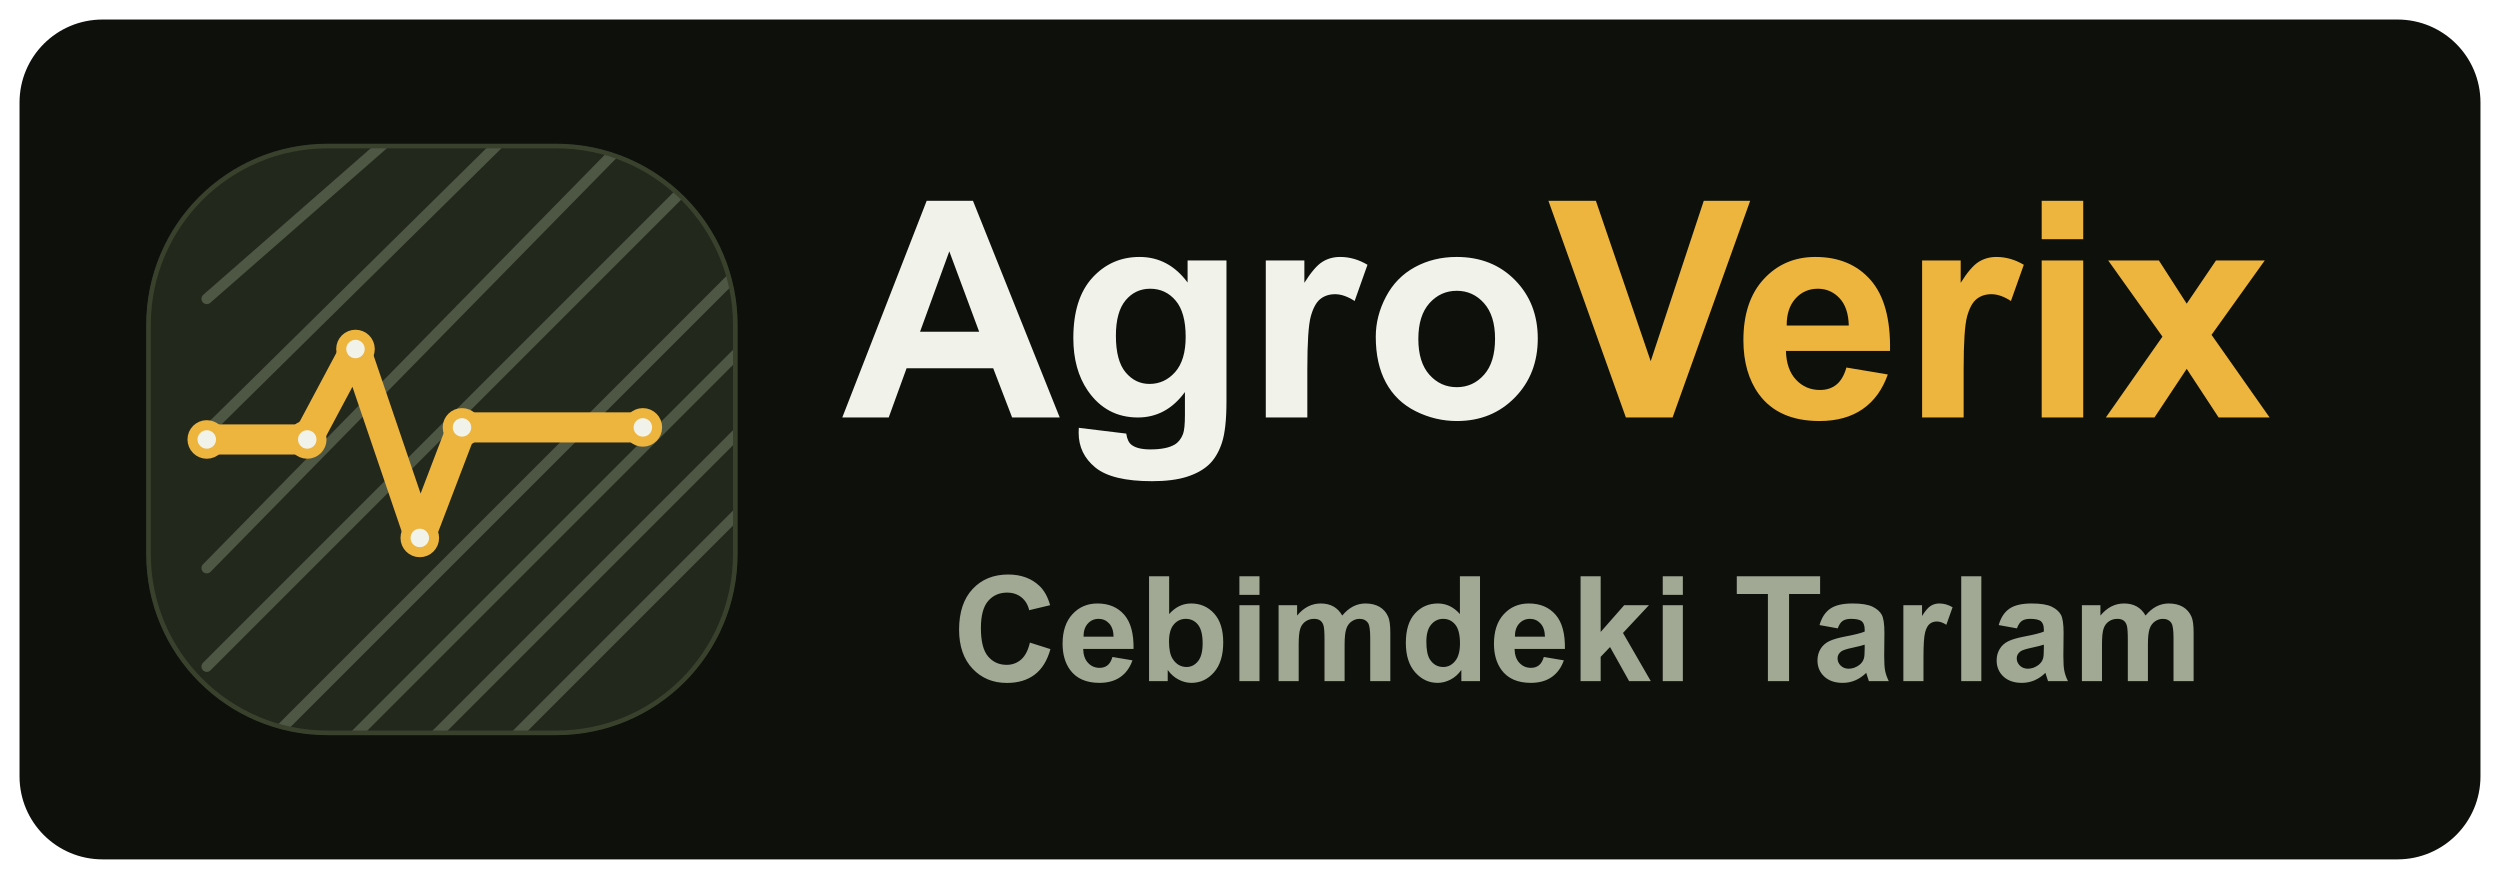
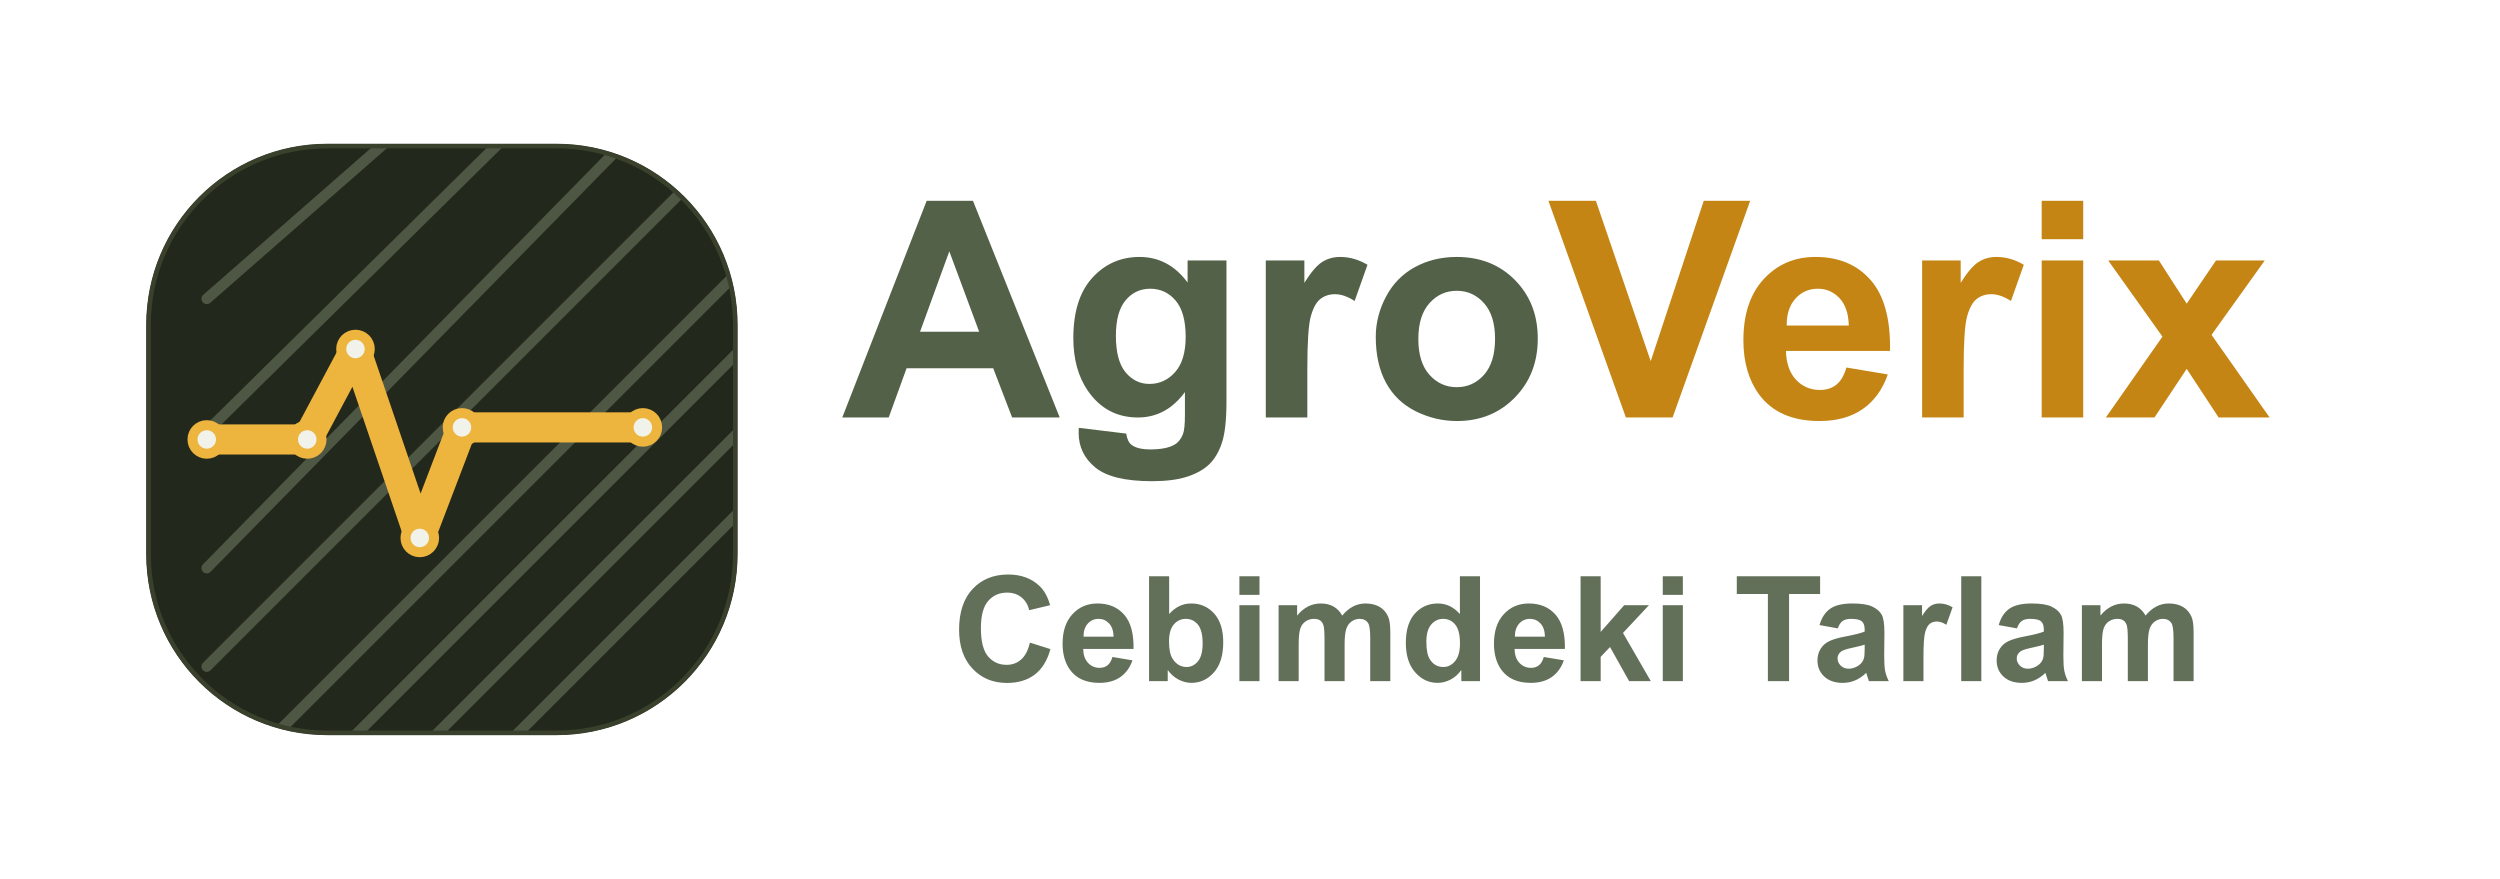
<svg xmlns="http://www.w3.org/2000/svg" width="1024" height="360" viewBox="0 0 1024 360" role="img" aria-labelledby="logo-title">
  <defs>
    <clipPath id="logo-clip-0" clipPathUnits="userSpaceOnUse">
      <path d="M 134.082 60 L 227.918 60 C 268.318 60 301 92.682 301 133.082 L 301 226.918 C 301 267.318 268.318 300 227.918 300 L 134.082 300 C 93.682 300 61 267.318 61 226.918 L 61 133.082 C 61 92.682 93.682 60 134.082 60 Z" clip-rule="evenodd" />
    </clipPath>
  </defs>
  <g transform="matrix(1 0 0 -1 0 360)">
-     <path d="M 42 8 L 982 8 C 1000.79 8 1016 23.205 1016 42 L 1016 318 C 1016 336.795 1000.79 352 982 352 L 42 352 C 23.205 352 8 336.795 8 318 L 8 42 C 8 23.205 23.205 8 42 8 Z" fill="#0d100b" stroke="none" fill-rule="evenodd" fill-opacity="1" />
    <path d="M 134.082 59 L 227.918 59 C 268.871 59 302 92.129 302 133.082 L 302 226.918 C 302 267.871 268.871 301 227.918 301 L 134.082 301 C 93.129 301 60 267.871 60 226.918 L 60 133.082 C 60 92.129 93.129 59 134.082 59 Z" fill="#22281b" stroke="none" fill-rule="evenodd" fill-opacity="1" />
    <path d="M 84.694 237.619 L 157.129 301" fill="none" stroke="#78816b" stroke-width="4.363" stroke-linecap="round" stroke-linejoin="miter" stroke-opacity="0.52" clip-path="url(#logo-clip-0)" />
    <path d="M 84.694 183.292 L 204.048 301" fill="none" stroke="#78816b" stroke-width="4.363" stroke-linecap="round" stroke-linejoin="miter" stroke-opacity="0.52" clip-path="url(#logo-clip-0)" />
    <path d="M 84.694 127.32 L 255.082 301" fill="none" stroke="#78816b" stroke-width="4.363" stroke-linecap="round" stroke-linejoin="miter" stroke-opacity="0.52" clip-path="url(#logo-clip-0)" />
    <path d="M 84.694 86.986 L 295.415 297.707" fill="none" stroke="#78816b" stroke-width="4.363" stroke-linecap="round" stroke-linejoin="miter" stroke-opacity="0.52" clip-path="url(#logo-clip-0)" />
    <path d="M 112.68 59 L 302 248.32" fill="none" stroke="#78816b" stroke-width="4.363" stroke-linecap="round" stroke-linejoin="miter" stroke-opacity="0.52" clip-path="url(#logo-clip-0)" />
    <path d="M 145.605 59 L 302 215.395" fill="none" stroke="#78816b" stroke-width="4.363" stroke-linecap="round" stroke-linejoin="miter" stroke-opacity="0.52" clip-path="url(#logo-clip-0)" />
    <path d="M 178.531 59 L 302 182.469" fill="none" stroke="#78816b" stroke-width="4.363" stroke-linecap="round" stroke-linejoin="miter" stroke-opacity="0.52" clip-path="url(#logo-clip-0)" />
    <path d="M 211.456 59 L 302 149.544" fill="none" stroke="#78816b" stroke-width="4.363" stroke-linecap="round" stroke-linejoin="miter" stroke-opacity="0.52" clip-path="url(#logo-clip-0)" />
    <path d="M 84.694 180 L 125.85 180 L 145.605 217.041 L 171.946 139.667 L 189.231 184.939 L 263.313 184.939" fill="none" stroke="#edb43e" stroke-width="12.347" stroke-linecap="round" stroke-linejoin="round" stroke-opacity="1" />
    <path d="M 90.538 180 C 90.538 183.228 87.921 185.844 84.694 185.844 C 81.466 185.844 78.85 183.228 78.85 180 C 78.85 176.772 81.466 174.156 84.694 174.156 C 87.921 174.156 90.538 176.772 90.538 180" fill="#f1f3ea" stroke="#edb43e" fill-rule="evenodd" stroke-width="4.116" stroke-linecap="round" stroke-linejoin="round" stroke-opacity="1" fill-opacity="1" />
    <path d="M 131.695 180 C 131.695 183.228 129.078 185.844 125.85 185.844 C 122.623 185.844 120.006 183.228 120.006 180 C 120.006 176.772 122.623 174.156 125.85 174.156 C 129.078 174.156 131.695 176.772 131.695 180" fill="#f1f3ea" stroke="#edb43e" fill-rule="evenodd" stroke-width="4.116" stroke-linecap="round" stroke-linejoin="round" stroke-opacity="1" fill-opacity="1" />
    <path d="M 151.45 217.041 C 151.45 220.268 148.833 222.885 145.605 222.885 C 142.378 222.885 139.761 220.268 139.761 217.041 C 139.761 213.813 142.378 211.197 145.605 211.197 C 148.833 211.197 151.45 213.813 151.45 217.041" fill="#f1f3ea" stroke="#edb43e" fill-rule="evenodd" stroke-width="4.116" stroke-linecap="round" stroke-linejoin="round" stroke-opacity="1" fill-opacity="1" />
    <path d="M 177.79 139.667 C 177.79 142.894 175.173 145.511 171.946 145.511 C 168.718 145.511 166.101 142.894 166.101 139.667 C 166.101 136.439 168.718 133.822 171.946 133.822 C 175.173 133.822 177.79 136.439 177.79 139.667" fill="#f1f3ea" stroke="#edb43e" fill-rule="evenodd" stroke-width="4.116" stroke-linecap="round" stroke-linejoin="round" stroke-opacity="1" fill-opacity="1" />
    <path d="M 195.076 184.939 C 195.076 188.166 192.459 190.783 189.231 190.783 C 186.004 190.783 183.387 188.166 183.387 184.939 C 183.387 181.711 186.004 179.095 189.231 179.095 C 192.459 179.095 195.076 181.711 195.076 184.939" fill="#f1f3ea" stroke="#edb43e" fill-rule="evenodd" stroke-width="4.116" stroke-linecap="round" stroke-linejoin="round" stroke-opacity="1" fill-opacity="1" />
    <path d="M 269.157 184.939 C 269.157 188.166 266.541 190.783 263.313 190.783 C 260.085 190.783 257.469 188.166 257.469 184.939 C 257.469 181.711 260.085 179.095 263.313 179.095 C 266.541 179.095 269.157 181.711 269.157 184.939" fill="#f1f3ea" stroke="#edb43e" fill-rule="evenodd" stroke-width="4.116" stroke-linecap="round" stroke-linejoin="round" stroke-opacity="1" fill-opacity="1" />
    <path d="M 134.082 59.823 L 227.918 59.823 C 268.416 59.823 301.177 92.584 301.177 133.082 L 301.177 226.918 C 301.177 267.416 268.416 300.177 227.918 300.177 L 134.082 300.177 C 93.584 300.177 60.823 267.416 60.823 226.918 L 60.823 133.082 C 60.823 92.584 93.584 59.823 134.082 59.823 Z" fill="none" stroke="#39412d" stroke-width="1.893" stroke-linecap="round" stroke-linejoin="round" stroke-opacity="1" />
  </g>
-   <path d="M434.065 171 L414.568 171 L406.818 150.838 L371.338 150.838 L364.012 171 L345 171 L379.572 82.238 L398.523 82.238 Z M401.066 135.883 L388.836 102.945 L376.848 135.883 Z M441.875 175.238 L461.31 177.6 C 461.634 179.86 462.38 181.414 463.551 182.262 C 465.165 183.473 467.708 184.078 471.18 184.078 C 475.62 184.078 478.95 183.412 481.17 182.08 C 482.663 181.192 483.794 179.759 484.56 177.781 C 485.085 176.369 485.348 173.765 485.348 169.971 L485.348 160.586 C 480.262 167.529 473.844 171 466.094 171 C 457.456 171 450.614 167.347 445.568 160.041 C 441.613 154.269 439.635 147.084 439.635 138.486 C 439.635 127.709 442.228 119.475 447.415 113.783 C 452.602 108.092 459.05 105.246 466.76 105.246 C 474.712 105.246 481.271 108.738 486.438 115.721 L486.438 106.699 L502.361 106.699 L502.361 164.4 C 502.361 171.989 501.736 177.66 500.484 181.414 C 499.233 185.168 497.477 188.115 495.217 190.254 C 492.956 192.393 489.939 194.068 486.165 195.279 C 482.391 196.49 477.618 197.096 471.846 197.096 C 460.947 197.096 453.217 195.229 448.656 191.495 C 444.095 187.761 441.814 183.029 441.815 177.297 C 441.814 176.732 441.835 176.046 441.875 175.238 Z M457.072 137.518 C 457.072 144.339 458.394 149.334 461.038 152.503 C 463.682 155.672 466.941 157.256 470.816 157.256 C 474.974 157.256 478.486 155.631 481.352 152.382 C 484.217 149.132 485.65 144.319 485.65 137.941 C 485.65 131.281 484.278 126.337 481.533 123.107 C 478.788 119.878 475.317 118.264 471.119 118.264 C 467.042 118.264 463.682 119.848 461.038 123.017 C 458.394 126.185 457.072 131.019 457.072 137.518 Z M535.481 171 L518.467 171 L518.467 106.699 L534.269 106.699 L534.269 115.842 C 536.974 111.523 539.406 108.677 541.565 107.305 C 543.725 105.932 546.177 105.246 548.922 105.246 C 552.797 105.246 556.531 106.316 560.123 108.455 L554.856 123.289 C 551.99 121.432 549.326 120.504 546.863 120.504 C 544.482 120.504 542.463 121.16 540.809 122.472 C 539.154 123.784 537.852 126.155 536.903 129.586 C 535.955 133.017 535.481 140.202 535.481 151.141 Z M563.514 137.941 C 563.514 132.29 564.906 126.821 567.691 121.533 C 570.477 116.245 574.422 112.209 579.528 109.424 C 584.634 106.639 590.336 105.246 596.633 105.246 C 606.361 105.246 614.333 108.405 620.549 114.722 C 626.765 121.039 629.873 129.021 629.873 138.668 C 629.873 148.396 626.735 156.459 620.458 162.856 C 614.181 169.254 606.28 172.453 596.754 172.453 C 590.861 172.453 585.24 171.121 579.892 168.457 C 574.543 165.793 570.477 161.888 567.691 156.741 C 564.906 151.595 563.514 145.328 563.514 137.941 Z M580.951 138.85 C 580.951 145.227 582.465 150.111 585.492 153.502 C 588.519 156.893 592.253 158.588 596.693 158.588 C 601.134 158.588 604.857 156.893 607.864 153.502 C 610.871 150.111 612.375 145.187 612.375 138.728 C 612.375 132.432 610.871 127.588 607.864 124.197 C 604.857 120.807 601.134 119.111 596.693 119.111 C 592.253 119.111 588.519 120.807 585.492 124.197 C 582.465 127.588 580.951 132.472 580.951 138.85 Z" fill="#f1f3ea" />
-   <path d="M665.958 171 L634.231 82.238 L653.667 82.238 L676.13 147.932 L697.866 82.238 L716.878 82.238 L685.091 171 Z M756.294 150.535 L773.247 153.381 C 771.067 159.597 767.626 164.33 762.924 167.579 C 758.221 170.828 752.338 172.453 745.274 172.453 C 734.093 172.453 725.819 168.8 720.45 161.494 C 716.212 155.641 714.093 148.255 714.093 139.334 C 714.093 128.678 716.878 120.332 722.448 114.298 C 728.019 108.263 735.062 105.246 743.579 105.246 C 753.145 105.246 760.694 108.405 766.224 114.722 C 771.754 121.039 774.398 130.716 774.155 143.754 L731.53 143.754 C 731.651 148.799 733.024 152.725 735.648 155.53 C 738.271 158.336 741.541 159.738 745.456 159.738 C 748.12 159.738 750.36 159.012 752.177 157.559 C 753.993 156.106 755.366 153.764 756.294 150.535 Z M757.263 133.34 C 757.142 128.415 755.87 124.671 753.448 122.108 C 751.026 119.545 748.08 118.264 744.608 118.264 C 740.895 118.264 737.827 119.616 735.405 122.32 C 732.983 125.025 731.793 128.698 731.833 133.34 Z M804.308 171 L787.294 171 L787.294 106.699 L803.097 106.699 L803.097 115.842 C 805.801 111.523 808.233 108.677 810.393 107.305 C 812.552 105.932 815.004 105.246 817.749 105.246 C 821.624 105.246 825.358 106.316 828.95 108.455 L823.683 123.289 C 820.817 121.432 818.153 120.504 815.69 120.504 C 813.309 120.504 811.291 121.16 809.636 122.472 C 807.981 123.784 806.679 126.155 805.731 129.586 C 804.782 133.017 804.308 140.202 804.308 151.141 Z M836.276 97.981 L836.276 82.238 L853.29 82.238 L853.29 97.981 Z M836.276 171 L836.276 106.699 L853.29 106.699 L853.29 171 Z M862.554 171 L885.743 137.881 L863.523 106.699 L884.29 106.699 L895.673 124.379 L907.661 106.699 L927.642 106.699 L905.845 137.154 L929.64 171 L908.751 171 L895.673 151.08 L882.474 171 Z" fill="#edb43e" />
-   <path d="M421.846 263.209 L430.254 265.875 C 428.965 270.562 426.821 274.044 423.823 276.319 C 420.825 278.595 417.022 279.732 412.412 279.732 C 406.709 279.732 402.022 277.784 398.35 273.888 C 394.678 269.991 392.842 264.664 392.842 257.906 C 392.842 250.758 394.688 245.206 398.379 241.251 C 402.07 237.296 406.924 235.318 412.94 235.318 C 418.193 235.318 422.461 236.871 425.742 239.977 C 427.695 241.812 429.16 244.449 430.137 247.887 L421.553 249.938 C 421.045 247.711 419.985 245.953 418.374 244.664 C 416.763 243.375 414.805 242.731 412.5 242.731 C 409.316 242.731 406.733 243.873 404.751 246.158 C 402.769 248.443 401.777 252.144 401.777 257.262 C 401.777 262.691 402.754 266.559 404.707 268.863 C 406.66 271.168 409.199 272.32 412.324 272.32 C 414.629 272.32 416.611 271.588 418.272 270.123 C 419.932 268.658 421.123 266.353 421.846 263.209 Z M455.654 269.098 L463.857 270.475 C 462.803 273.482 461.138 275.772 458.862 277.345 C 456.587 278.917 453.74 279.703 450.322 279.703 C 444.912 279.703 440.908 277.935 438.31 274.4 C 436.26 271.568 435.234 267.994 435.234 263.678 C 435.234 258.522 436.582 254.483 439.277 251.564 C 441.973 248.644 445.381 247.184 449.502 247.184 C 454.131 247.184 457.783 248.712 460.459 251.769 C 463.135 254.825 464.414 259.508 464.297 265.816 L443.672 265.816 C 443.731 268.258 444.394 270.157 445.664 271.515 C 446.934 272.872 448.516 273.551 450.41 273.551 C 451.699 273.551 452.783 273.199 453.662 272.496 C 454.541 271.793 455.205 270.66 455.654 269.098 Z M456.123 260.777 C 456.065 258.394 455.449 256.583 454.277 255.343 C 453.106 254.102 451.68 253.482 450 253.482 C 448.203 253.482 446.719 254.137 445.547 255.445 C 444.375 256.754 443.799 258.531 443.818 260.777 Z M470.654 279 L470.654 236.051 L478.887 236.051 L478.887 251.519 C 481.426 248.629 484.434 247.184 487.91 247.184 C 491.699 247.184 494.834 248.556 497.315 251.3 C 499.795 254.044 501.035 257.984 501.035 263.121 C 501.035 268.434 499.771 272.525 497.241 275.397 C 494.712 278.268 491.641 279.703 488.027 279.703 C 486.25 279.703 484.497 279.259 482.769 278.37 C 481.04 277.481 479.551 276.168 478.301 274.43 L478.301 279 Z M478.828 262.769 C 478.828 265.992 479.336 268.375 480.352 269.918 C 481.777 272.106 483.672 273.199 486.035 273.199 C 487.852 273.199 489.399 272.423 490.679 270.87 C 491.958 269.317 492.598 266.871 492.598 263.531 C 492.598 259.977 491.953 257.413 490.664 255.841 C 489.375 254.269 487.725 253.482 485.713 253.482 C 483.74 253.482 482.1 254.249 480.791 255.782 C 479.482 257.315 478.828 259.644 478.828 262.769 Z M507.656 243.668 L507.656 236.051 L515.889 236.051 L515.889 243.668 Z M507.656 279 L507.656 247.887 L515.889 247.887 L515.889 279 Z M523.711 247.887 L531.299 247.887 L531.299 252.135 C 534.014 248.834 537.246 247.184 540.996 247.184 C 542.988 247.184 544.717 247.594 546.182 248.414 C 547.646 249.234 548.848 250.475 549.785 252.135 C 551.152 250.475 552.627 249.234 554.209 248.414 C 555.791 247.594 557.481 247.184 559.277 247.184 C 561.562 247.184 563.496 247.648 565.078 248.575 C 566.66 249.503 567.842 250.865 568.623 252.662 C 569.189 253.99 569.473 256.139 569.473 259.107 L569.473 279 L561.24 279 L561.24 261.217 C 561.24 258.131 560.957 256.139 560.391 255.24 C 559.629 254.068 558.457 253.482 556.875 253.482 C 555.723 253.482 554.639 253.834 553.623 254.537 C 552.607 255.24 551.875 256.271 551.426 257.628 C 550.976 258.985 550.752 261.129 550.752 264.059 L550.752 279 L542.519 279 L542.519 261.949 C 542.519 258.922 542.373 256.969 542.08 256.09 C 541.787 255.211 541.333 254.557 540.718 254.127 C 540.102 253.697 539.268 253.482 538.213 253.482 C 536.943 253.482 535.801 253.824 534.785 254.508 C 533.769 255.191 533.042 256.178 532.602 257.467 C 532.163 258.756 531.943 260.894 531.943 263.883 L531.943 279 L523.711 279 Z M606.211 279 L598.564 279 L598.564 274.43 C 597.295 276.207 595.796 277.53 594.067 278.399 C 592.339 279.269 590.596 279.703 588.838 279.703 C 585.264 279.703 582.202 278.263 579.653 275.382 C 577.105 272.501 575.83 268.482 575.83 263.326 C 575.83 258.053 577.07 254.044 579.551 251.3 C 582.031 248.556 585.166 247.184 588.955 247.184 C 592.432 247.184 595.439 248.629 597.979 251.519 L597.979 236.051 L606.211 236.051 Z M584.238 262.769 C 584.238 266.09 584.697 268.492 585.615 269.977 C 586.943 272.125 588.799 273.199 591.182 273.199 C 593.076 273.199 594.688 272.394 596.016 270.782 C 597.344 269.171 598.008 266.764 598.008 263.56 C 598.008 259.986 597.363 257.413 596.074 255.841 C 594.785 254.269 593.135 253.482 591.123 253.482 C 589.17 253.482 587.534 254.259 586.216 255.811 C 584.898 257.364 584.238 259.684 584.238 262.769 Z M632.344 269.098 L640.547 270.475 C 639.492 273.482 637.827 275.772 635.552 277.345 C 633.276 278.917 630.43 279.703 627.012 279.703 C 621.601 279.703 617.598 277.935 615 274.4 C 612.949 271.568 611.924 267.994 611.924 263.678 C 611.924 258.522 613.271 254.483 615.967 251.564 C 618.662 248.644 622.07 247.184 626.191 247.184 C 630.82 247.184 634.473 248.712 637.148 251.769 C 639.824 254.825 641.104 259.508 640.986 265.816 L620.361 265.816 C 620.42 268.258 621.084 270.157 622.354 271.515 C 623.623 272.872 625.205 273.551 627.1 273.551 C 628.389 273.551 629.473 273.199 630.352 272.496 C 631.231 271.793 631.894 270.66 632.344 269.098 Z M632.812 260.777 C 632.754 258.394 632.139 256.583 630.967 255.343 C 629.795 254.102 628.369 253.482 626.689 253.482 C 624.893 253.482 623.408 254.137 622.236 255.445 C 621.064 256.754 620.488 258.531 620.508 260.777 Z M647.402 279 L647.402 236.051 L655.635 236.051 L655.635 258.844 L665.273 247.887 L675.41 247.887 L664.775 259.254 L676.172 279 L667.295 279 L659.473 265.025 L655.635 269.039 L655.635 279 Z M681.064 243.668 L681.064 236.051 L689.297 236.051 L689.297 243.668 Z M681.064 279 L681.064 247.887 L689.297 247.887 L689.297 279 Z M724.131 279 L724.131 243.316 L711.387 243.316 L711.387 236.051 L745.518 236.051 L745.518 243.316 L732.803 243.316 L732.803 279 Z M752.754 257.379 L745.283 256.031 C 746.123 253.023 747.568 250.797 749.619 249.352 C 751.67 247.906 754.717 247.184 758.76 247.184 C 762.432 247.184 765.166 247.618 766.963 248.487 C 768.76 249.356 770.024 250.46 770.757 251.798 C 771.489 253.136 771.856 255.592 771.856 259.166 L771.768 268.775 C 771.768 271.51 771.899 273.526 772.163 274.825 C 772.427 276.124 772.92 277.516 773.643 279 L765.498 279 C 765.283 278.453 765.019 277.643 764.707 276.568 C 764.57 276.08 764.473 275.758 764.414 275.602 C 763.008 276.969 761.504 277.994 759.902 278.678 C 758.301 279.361 756.592 279.703 754.775 279.703 C 751.572 279.703 749.048 278.834 747.202 277.096 C 745.356 275.357 744.434 273.16 744.434 270.504 C 744.434 268.746 744.854 267.179 745.693 265.802 C 746.533 264.425 747.71 263.37 749.224 262.638 C 750.737 261.905 752.92 261.266 755.771 260.719 C 759.619 259.996 762.285 259.322 763.769 258.697 L763.769 257.877 C 763.769 256.295 763.379 255.167 762.598 254.493 C 761.816 253.819 760.342 253.482 758.174 253.482 C 756.709 253.482 755.566 253.77 754.746 254.347 C 753.926 254.923 753.262 255.934 752.754 257.379 Z M763.769 264.059 C 762.715 264.41 761.045 264.83 758.76 265.318 C 756.475 265.807 754.981 266.285 754.277 266.754 C 753.203 267.516 752.666 268.482 752.666 269.654 C 752.666 270.807 753.096 271.803 753.955 272.643 C 754.814 273.482 755.908 273.902 757.236 273.902 C 758.721 273.902 760.137 273.414 761.484 272.438 C 762.481 271.695 763.135 270.787 763.447 269.713 C 763.662 269.01 763.769 267.672 763.769 265.699 Z M787.852 279 L779.619 279 L779.619 247.887 L787.266 247.887 L787.266 252.31 C 788.574 250.221 789.751 248.844 790.796 248.18 C 791.841 247.516 793.027 247.184 794.356 247.184 C 796.231 247.184 798.037 247.701 799.775 248.736 L797.227 255.914 C 795.84 255.016 794.551 254.566 793.359 254.566 C 792.207 254.566 791.23 254.884 790.43 255.519 C 789.629 256.153 788.999 257.301 788.54 258.961 C 788.081 260.621 787.852 264.098 787.852 269.391 Z M803.32 279 L803.32 236.051 L811.553 236.051 L811.553 279 Z M826.143 257.379 L818.672 256.031 C 819.512 253.023 820.957 250.797 823.008 249.352 C 825.059 247.906 828.106 247.184 832.148 247.184 C 835.82 247.184 838.555 247.618 840.352 248.487 C 842.148 249.356 843.413 250.46 844.145 251.798 C 844.878 253.136 845.244 255.592 845.244 259.166 L845.156 268.775 C 845.156 271.51 845.288 273.526 845.552 274.825 C 845.815 276.124 846.309 277.516 847.031 279 L838.887 279 C 838.672 278.453 838.408 277.643 838.096 276.568 C 837.959 276.08 837.861 275.758 837.803 275.602 C 836.396 276.969 834.893 277.994 833.291 278.678 C 831.689 279.361 829.98 279.703 828.164 279.703 C 824.961 279.703 822.437 278.834 820.591 277.096 C 818.745 275.357 817.822 273.16 817.822 270.504 C 817.822 268.746 818.242 267.179 819.082 265.802 C 819.922 264.425 821.099 263.37 822.612 262.638 C 824.126 261.905 826.309 261.266 829.16 260.719 C 833.008 259.996 835.674 259.322 837.158 258.697 L837.158 257.877 C 837.158 256.295 836.768 255.167 835.986 254.493 C 835.205 253.819 833.731 253.482 831.562 253.482 C 830.098 253.482 828.955 253.77 828.135 254.347 C 827.314 254.923 826.65 255.934 826.143 257.379 Z M837.158 264.059 C 836.104 264.41 834.434 264.83 832.148 265.318 C 829.863 265.807 828.369 266.285 827.666 266.754 C 826.592 267.516 826.055 268.482 826.055 269.654 C 826.055 270.807 826.484 271.803 827.344 272.643 C 828.203 273.482 829.297 273.902 830.625 273.902 C 832.109 273.902 833.525 273.414 834.873 272.438 C 835.869 271.695 836.523 270.787 836.836 269.713 C 837.051 269.01 837.158 267.672 837.158 265.699 Z M852.744 247.887 L860.332 247.887 L860.332 252.135 C 863.047 248.834 866.279 247.184 870.029 247.184 C 872.021 247.184 873.75 247.594 875.215 248.414 C 876.68 249.234 877.881 250.475 878.818 252.135 C 880.186 250.475 881.66 249.234 883.242 248.414 C 884.824 247.594 886.514 247.184 888.311 247.184 C 890.596 247.184 892.529 247.648 894.111 248.575 C 895.693 249.503 896.875 250.865 897.656 252.662 C 898.223 253.99 898.506 256.139 898.506 259.107 L898.506 279 L890.273 279 L890.273 261.217 C 890.273 258.131 889.99 256.139 889.424 255.24 C 888.662 254.068 887.49 253.482 885.908 253.482 C 884.756 253.482 883.672 253.834 882.656 254.537 C 881.641 255.24 880.908 256.271 880.459 257.628 C 880.01 258.985 879.785 261.129 879.785 264.059 L879.785 279 L871.553 279 L871.553 261.949 C 871.553 258.922 871.406 256.969 871.113 256.09 C 870.82 255.211 870.366 254.557 869.751 254.127 C 869.136 253.697 868.301 253.482 867.246 253.482 C 865.976 253.482 864.834 253.824 863.818 254.508 C 862.803 255.191 862.075 256.178 861.636 257.467 C 861.196 258.756 860.977 260.894 860.977 263.883 L860.977 279 L852.744 279 Z" fill="#a1a994" />
+   <path d="M434.065 171 L414.568 171 L406.818 150.838 L371.338 150.838 L364.012 171 L345 171 L379.572 82.238 L398.523 82.238 Z M401.066 135.883 L388.836 102.945 L376.848 135.883 Z M441.875 175.238 L461.31 177.6 C 461.634 179.86 462.38 181.414 463.551 182.262 C 465.165 183.473 467.708 184.078 471.18 184.078 C 475.62 184.078 478.95 183.412 481.17 182.08 C 482.663 181.192 483.794 179.759 484.56 177.781 C 485.085 176.369 485.348 173.765 485.348 169.971 L485.348 160.586 C 480.262 167.529 473.844 171 466.094 171 C 457.456 171 450.614 167.347 445.568 160.041 C 441.613 154.269 439.635 147.084 439.635 138.486 C 439.635 127.709 442.228 119.475 447.415 113.783 C 452.602 108.092 459.05 105.246 466.76 105.246 C 474.712 105.246 481.271 108.738 486.438 115.721 L486.438 106.699 L502.361 106.699 L502.361 164.4 C 502.361 171.989 501.736 177.66 500.484 181.414 C 499.233 185.168 497.477 188.115 495.217 190.254 C 492.956 192.393 489.939 194.068 486.165 195.279 C 482.391 196.49 477.618 197.096 471.846 197.096 C 460.947 197.096 453.217 195.229 448.656 191.495 C 444.095 187.761 441.814 183.029 441.815 177.297 C 441.814 176.732 441.835 176.046 441.875 175.238 Z M457.072 137.518 C 457.072 144.339 458.394 149.334 461.038 152.503 C 463.682 155.672 466.941 157.256 470.816 157.256 C 474.974 157.256 478.486 155.631 481.352 152.382 C 484.217 149.132 485.65 144.319 485.65 137.941 C 485.65 131.281 484.278 126.337 481.533 123.107 C 478.788 119.878 475.317 118.264 471.119 118.264 C 467.042 118.264 463.682 119.848 461.038 123.017 C 458.394 126.185 457.072 131.019 457.072 137.518 Z M535.481 171 L518.467 171 L518.467 106.699 L534.269 106.699 L534.269 115.842 C 536.974 111.523 539.406 108.677 541.565 107.305 C 543.725 105.932 546.177 105.246 548.922 105.246 C 552.797 105.246 556.531 106.316 560.123 108.455 L554.856 123.289 C 551.99 121.432 549.326 120.504 546.863 120.504 C 544.482 120.504 542.463 121.16 540.809 122.472 C 539.154 123.784 537.852 126.155 536.903 129.586 C 535.955 133.017 535.481 140.202 535.481 151.141 Z M563.514 137.941 C 563.514 132.29 564.906 126.821 567.691 121.533 C 570.477 116.245 574.422 112.209 579.528 109.424 C 584.634 106.639 590.336 105.246 596.633 105.246 C 606.361 105.246 614.333 108.405 620.549 114.722 C 626.765 121.039 629.873 129.021 629.873 138.668 C 629.873 148.396 626.735 156.459 620.458 162.856 C 614.181 169.254 606.28 172.453 596.754 172.453 C 590.861 172.453 585.24 171.121 579.892 168.457 C 574.543 165.793 570.477 161.888 567.691 156.741 C 564.906 151.595 563.514 145.328 563.514 137.941 Z M580.951 138.85 C 580.951 145.227 582.465 150.111 585.492 153.502 C 588.519 156.893 592.253 158.588 596.693 158.588 C 601.134 158.588 604.857 156.893 607.864 153.502 C 610.871 150.111 612.375 145.187 612.375 138.728 C 612.375 132.432 610.871 127.588 607.864 124.197 C 604.857 120.807 601.134 119.111 596.693 119.111 C 592.253 119.111 588.519 120.807 585.492 124.197 C 582.465 127.588 580.951 132.472 580.951 138.85 Z" fill="#526148" />
+   <path d="M665.958 171 L634.231 82.238 L653.667 82.238 L676.13 147.932 L697.866 82.238 L716.878 82.238 L685.091 171 Z M756.294 150.535 L773.247 153.381 C 771.067 159.597 767.626 164.33 762.924 167.579 C 758.221 170.828 752.338 172.453 745.274 172.453 C 734.093 172.453 725.819 168.8 720.45 161.494 C 716.212 155.641 714.093 148.255 714.093 139.334 C 714.093 128.678 716.878 120.332 722.448 114.298 C 728.019 108.263 735.062 105.246 743.579 105.246 C 753.145 105.246 760.694 108.405 766.224 114.722 C 771.754 121.039 774.398 130.716 774.155 143.754 L731.53 143.754 C 731.651 148.799 733.024 152.725 735.648 155.53 C 738.271 158.336 741.541 159.738 745.456 159.738 C 748.12 159.738 750.36 159.012 752.177 157.559 C 753.993 156.106 755.366 153.764 756.294 150.535 Z M757.263 133.34 C 757.142 128.415 755.87 124.671 753.448 122.108 C 751.026 119.545 748.08 118.264 744.608 118.264 C 740.895 118.264 737.827 119.616 735.405 122.32 C 732.983 125.025 731.793 128.698 731.833 133.34 Z M804.308 171 L787.294 171 L787.294 106.699 L803.097 106.699 L803.097 115.842 C 805.801 111.523 808.233 108.677 810.393 107.305 C 812.552 105.932 815.004 105.246 817.749 105.246 C 821.624 105.246 825.358 106.316 828.95 108.455 L823.683 123.289 C 820.817 121.432 818.153 120.504 815.69 120.504 C 813.309 120.504 811.291 121.16 809.636 122.472 C 807.981 123.784 806.679 126.155 805.731 129.586 C 804.782 133.017 804.308 140.202 804.308 151.141 Z M836.276 97.981 L836.276 82.238 L853.29 82.238 L853.29 97.981 Z M836.276 171 L836.276 106.699 L853.29 106.699 L853.29 171 Z M862.554 171 L885.743 137.881 L863.523 106.699 L884.29 106.699 L895.673 124.379 L907.661 106.699 L927.642 106.699 L905.845 137.154 L929.64 171 L908.751 171 L895.673 151.08 L882.474 171 Z" fill="#c58514" />
+   <path d="M421.846 263.209 L430.254 265.875 C 428.965 270.562 426.821 274.044 423.823 276.319 C 420.825 278.595 417.022 279.732 412.412 279.732 C 406.709 279.732 402.022 277.784 398.35 273.888 C 394.678 269.991 392.842 264.664 392.842 257.906 C 392.842 250.758 394.688 245.206 398.379 241.251 C 402.07 237.296 406.924 235.318 412.94 235.318 C 418.193 235.318 422.461 236.871 425.742 239.977 C 427.695 241.812 429.16 244.449 430.137 247.887 L421.553 249.938 C 421.045 247.711 419.985 245.953 418.374 244.664 C 416.763 243.375 414.805 242.731 412.5 242.731 C 409.316 242.731 406.733 243.873 404.751 246.158 C 402.769 248.443 401.777 252.144 401.777 257.262 C 401.777 262.691 402.754 266.559 404.707 268.863 C 406.66 271.168 409.199 272.32 412.324 272.32 C 414.629 272.32 416.611 271.588 418.272 270.123 C 419.932 268.658 421.123 266.353 421.846 263.209 Z M455.654 269.098 L463.857 270.475 C 462.803 273.482 461.138 275.772 458.862 277.345 C 456.587 278.917 453.74 279.703 450.322 279.703 C 444.912 279.703 440.908 277.935 438.31 274.4 C 436.26 271.568 435.234 267.994 435.234 263.678 C 435.234 258.522 436.582 254.483 439.277 251.564 C 441.973 248.644 445.381 247.184 449.502 247.184 C 454.131 247.184 457.783 248.712 460.459 251.769 C 463.135 254.825 464.414 259.508 464.297 265.816 L443.672 265.816 C 443.731 268.258 444.394 270.157 445.664 271.515 C 446.934 272.872 448.516 273.551 450.41 273.551 C 451.699 273.551 452.783 273.199 453.662 272.496 C 454.541 271.793 455.205 270.66 455.654 269.098 Z M456.123 260.777 C 456.065 258.394 455.449 256.583 454.277 255.343 C 453.106 254.102 451.68 253.482 450 253.482 C 448.203 253.482 446.719 254.137 445.547 255.445 C 444.375 256.754 443.799 258.531 443.818 260.777 Z M470.654 279 L470.654 236.051 L478.887 236.051 L478.887 251.519 C 481.426 248.629 484.434 247.184 487.91 247.184 C 491.699 247.184 494.834 248.556 497.315 251.3 C 499.795 254.044 501.035 257.984 501.035 263.121 C 501.035 268.434 499.771 272.525 497.241 275.397 C 494.712 278.268 491.641 279.703 488.027 279.703 C 486.25 279.703 484.497 279.259 482.769 278.37 C 481.04 277.481 479.551 276.168 478.301 274.43 L478.301 279 Z M478.828 262.769 C 478.828 265.992 479.336 268.375 480.352 269.918 C 481.777 272.106 483.672 273.199 486.035 273.199 C 487.852 273.199 489.399 272.423 490.679 270.87 C 491.958 269.317 492.598 266.871 492.598 263.531 C 492.598 259.977 491.953 257.413 490.664 255.841 C 489.375 254.269 487.725 253.482 485.713 253.482 C 483.74 253.482 482.1 254.249 480.791 255.782 C 479.482 257.315 478.828 259.644 478.828 262.769 Z M507.656 243.668 L507.656 236.051 L515.889 236.051 L515.889 243.668 Z M507.656 279 L507.656 247.887 L515.889 247.887 L515.889 279 Z M523.711 247.887 L531.299 247.887 L531.299 252.135 C 534.014 248.834 537.246 247.184 540.996 247.184 C 542.988 247.184 544.717 247.594 546.182 248.414 C 547.646 249.234 548.848 250.475 549.785 252.135 C 551.152 250.475 552.627 249.234 554.209 248.414 C 555.791 247.594 557.481 247.184 559.277 247.184 C 561.562 247.184 563.496 247.648 565.078 248.575 C 566.66 249.503 567.842 250.865 568.623 252.662 C 569.189 253.99 569.473 256.139 569.473 259.107 L569.473 279 L561.24 279 L561.24 261.217 C 561.24 258.131 560.957 256.139 560.391 255.24 C 559.629 254.068 558.457 253.482 556.875 253.482 C 555.723 253.482 554.639 253.834 553.623 254.537 C 552.607 255.24 551.875 256.271 551.426 257.628 C 550.976 258.985 550.752 261.129 550.752 264.059 L550.752 279 L542.519 279 L542.519 261.949 C 542.519 258.922 542.373 256.969 542.08 256.09 C 541.787 255.211 541.333 254.557 540.718 254.127 C 540.102 253.697 539.268 253.482 538.213 253.482 C 536.943 253.482 535.801 253.824 534.785 254.508 C 533.769 255.191 533.042 256.178 532.602 257.467 C 532.163 258.756 531.943 260.894 531.943 263.883 L531.943 279 L523.711 279 Z M606.211 279 L598.564 279 L598.564 274.43 C 597.295 276.207 595.796 277.53 594.067 278.399 C 592.339 279.269 590.596 279.703 588.838 279.703 C 585.264 279.703 582.202 278.263 579.653 275.382 C 577.105 272.501 575.83 268.482 575.83 263.326 C 575.83 258.053 577.07 254.044 579.551 251.3 C 582.031 248.556 585.166 247.184 588.955 247.184 C 592.432 247.184 595.439 248.629 597.979 251.519 L597.979 236.051 L606.211 236.051 Z M584.238 262.769 C 584.238 266.09 584.697 268.492 585.615 269.977 C 586.943 272.125 588.799 273.199 591.182 273.199 C 593.076 273.199 594.688 272.394 596.016 270.782 C 597.344 269.171 598.008 266.764 598.008 263.56 C 598.008 259.986 597.363 257.413 596.074 255.841 C 594.785 254.269 593.135 253.482 591.123 253.482 C 589.17 253.482 587.534 254.259 586.216 255.811 C 584.898 257.364 584.238 259.684 584.238 262.769 Z M632.344 269.098 L640.547 270.475 C 639.492 273.482 637.827 275.772 635.552 277.345 C 633.276 278.917 630.43 279.703 627.012 279.703 C 621.601 279.703 617.598 277.935 615 274.4 C 612.949 271.568 611.924 267.994 611.924 263.678 C 611.924 258.522 613.271 254.483 615.967 251.564 C 618.662 248.644 622.07 247.184 626.191 247.184 C 630.82 247.184 634.473 248.712 637.148 251.769 C 639.824 254.825 641.104 259.508 640.986 265.816 L620.361 265.816 C 620.42 268.258 621.084 270.157 622.354 271.515 C 623.623 272.872 625.205 273.551 627.1 273.551 C 628.389 273.551 629.473 273.199 630.352 272.496 C 631.231 271.793 631.894 270.66 632.344 269.098 Z M632.812 260.777 C 632.754 258.394 632.139 256.583 630.967 255.343 C 629.795 254.102 628.369 253.482 626.689 253.482 C 624.893 253.482 623.408 254.137 622.236 255.445 C 621.064 256.754 620.488 258.531 620.508 260.777 Z M647.402 279 L647.402 236.051 L655.635 236.051 L655.635 258.844 L665.273 247.887 L675.41 247.887 L664.775 259.254 L676.172 279 L667.295 279 L659.473 265.025 L655.635 269.039 L655.635 279 Z M681.064 243.668 L681.064 236.051 L689.297 236.051 L689.297 243.668 Z M681.064 279 L681.064 247.887 L689.297 247.887 L689.297 279 Z M724.131 279 L724.131 243.316 L711.387 243.316 L711.387 236.051 L745.518 236.051 L745.518 243.316 L732.803 243.316 L732.803 279 Z M752.754 257.379 L745.283 256.031 C 746.123 253.023 747.568 250.797 749.619 249.352 C 751.67 247.906 754.717 247.184 758.76 247.184 C 762.432 247.184 765.166 247.618 766.963 248.487 C 768.76 249.356 770.024 250.46 770.757 251.798 C 771.489 253.136 771.856 255.592 771.856 259.166 L771.768 268.775 C 771.768 271.51 771.899 273.526 772.163 274.825 C 772.427 276.124 772.92 277.516 773.643 279 L765.498 279 C 765.283 278.453 765.019 277.643 764.707 276.568 C 764.57 276.08 764.473 275.758 764.414 275.602 C 763.008 276.969 761.504 277.994 759.902 278.678 C 758.301 279.361 756.592 279.703 754.775 279.703 C 751.572 279.703 749.048 278.834 747.202 277.096 C 745.356 275.357 744.434 273.16 744.434 270.504 C 744.434 268.746 744.854 267.179 745.693 265.802 C 746.533 264.425 747.71 263.37 749.224 262.638 C 750.737 261.905 752.92 261.266 755.771 260.719 C 759.619 259.996 762.285 259.322 763.769 258.697 L763.769 257.877 C 763.769 256.295 763.379 255.167 762.598 254.493 C 761.816 253.819 760.342 253.482 758.174 253.482 C 756.709 253.482 755.566 253.77 754.746 254.347 C 753.926 254.923 753.262 255.934 752.754 257.379 Z M763.769 264.059 C 762.715 264.41 761.045 264.83 758.76 265.318 C 756.475 265.807 754.981 266.285 754.277 266.754 C 753.203 267.516 752.666 268.482 752.666 269.654 C 752.666 270.807 753.096 271.803 753.955 272.643 C 754.814 273.482 755.908 273.902 757.236 273.902 C 758.721 273.902 760.137 273.414 761.484 272.438 C 762.481 271.695 763.135 270.787 763.447 269.713 C 763.662 269.01 763.769 267.672 763.769 265.699 Z M787.852 279 L779.619 279 L779.619 247.887 L787.266 247.887 L787.266 252.31 C 788.574 250.221 789.751 248.844 790.796 248.18 C 791.841 247.516 793.027 247.184 794.356 247.184 C 796.231 247.184 798.037 247.701 799.775 248.736 L797.227 255.914 C 795.84 255.016 794.551 254.566 793.359 254.566 C 792.207 254.566 791.23 254.884 790.43 255.519 C 789.629 256.153 788.999 257.301 788.54 258.961 C 788.081 260.621 787.852 264.098 787.852 269.391 Z M803.32 279 L803.32 236.051 L811.553 236.051 L811.553 279 Z M826.143 257.379 L818.672 256.031 C 819.512 253.023 820.957 250.797 823.008 249.352 C 825.059 247.906 828.106 247.184 832.148 247.184 C 835.82 247.184 838.555 247.618 840.352 248.487 C 842.148 249.356 843.413 250.46 844.145 251.798 C 844.878 253.136 845.244 255.592 845.244 259.166 L845.156 268.775 C 845.156 271.51 845.288 273.526 845.552 274.825 C 845.815 276.124 846.309 277.516 847.031 279 L838.887 279 C 838.672 278.453 838.408 277.643 838.096 276.568 C 837.959 276.08 837.861 275.758 837.803 275.602 C 836.396 276.969 834.893 277.994 833.291 278.678 C 831.689 279.361 829.98 279.703 828.164 279.703 C 824.961 279.703 822.437 278.834 820.591 277.096 C 818.745 275.357 817.822 273.16 817.822 270.504 C 817.822 268.746 818.242 267.179 819.082 265.802 C 819.922 264.425 821.099 263.37 822.612 262.638 C 824.126 261.905 826.309 261.266 829.16 260.719 C 833.008 259.996 835.674 259.322 837.158 258.697 L837.158 257.877 C 837.158 256.295 836.768 255.167 835.986 254.493 C 835.205 253.819 833.731 253.482 831.562 253.482 C 830.098 253.482 828.955 253.77 828.135 254.347 C 827.314 254.923 826.65 255.934 826.143 257.379 Z M837.158 264.059 C 836.104 264.41 834.434 264.83 832.148 265.318 C 829.863 265.807 828.369 266.285 827.666 266.754 C 826.592 267.516 826.055 268.482 826.055 269.654 C 826.055 270.807 826.484 271.803 827.344 272.643 C 828.203 273.482 829.297 273.902 830.625 273.902 C 832.109 273.902 833.525 273.414 834.873 272.438 C 835.869 271.695 836.523 270.787 836.836 269.713 C 837.051 269.01 837.158 267.672 837.158 265.699 Z M852.744 247.887 L860.332 247.887 L860.332 252.135 C 863.047 248.834 866.279 247.184 870.029 247.184 C 872.021 247.184 873.75 247.594 875.215 248.414 C 876.68 249.234 877.881 250.475 878.818 252.135 C 880.186 250.475 881.66 249.234 883.242 248.414 C 884.824 247.594 886.514 247.184 888.311 247.184 C 890.596 247.184 892.529 247.648 894.111 248.575 C 895.693 249.503 896.875 250.865 897.656 252.662 C 898.223 253.99 898.506 256.139 898.506 259.107 L898.506 279 L890.273 279 L890.273 261.217 C 890.273 258.131 889.99 256.139 889.424 255.24 C 888.662 254.068 887.49 253.482 885.908 253.482 C 884.756 253.482 883.672 253.834 882.656 254.537 C 881.641 255.24 880.908 256.271 880.459 257.628 C 880.01 258.985 879.785 261.129 879.785 264.059 L879.785 279 L871.553 279 L871.553 261.949 C 871.553 258.922 871.406 256.969 871.113 256.09 C 870.82 255.211 870.366 254.557 869.751 254.127 C 869.136 253.697 868.301 253.482 867.246 253.482 C 865.976 253.482 864.834 253.824 863.818 254.508 C 862.803 255.191 862.075 256.178 861.636 257.467 C 861.196 258.756 860.977 260.894 860.977 263.883 L860.977 279 L852.744 279 Z" fill="#626f59" />
</svg>
